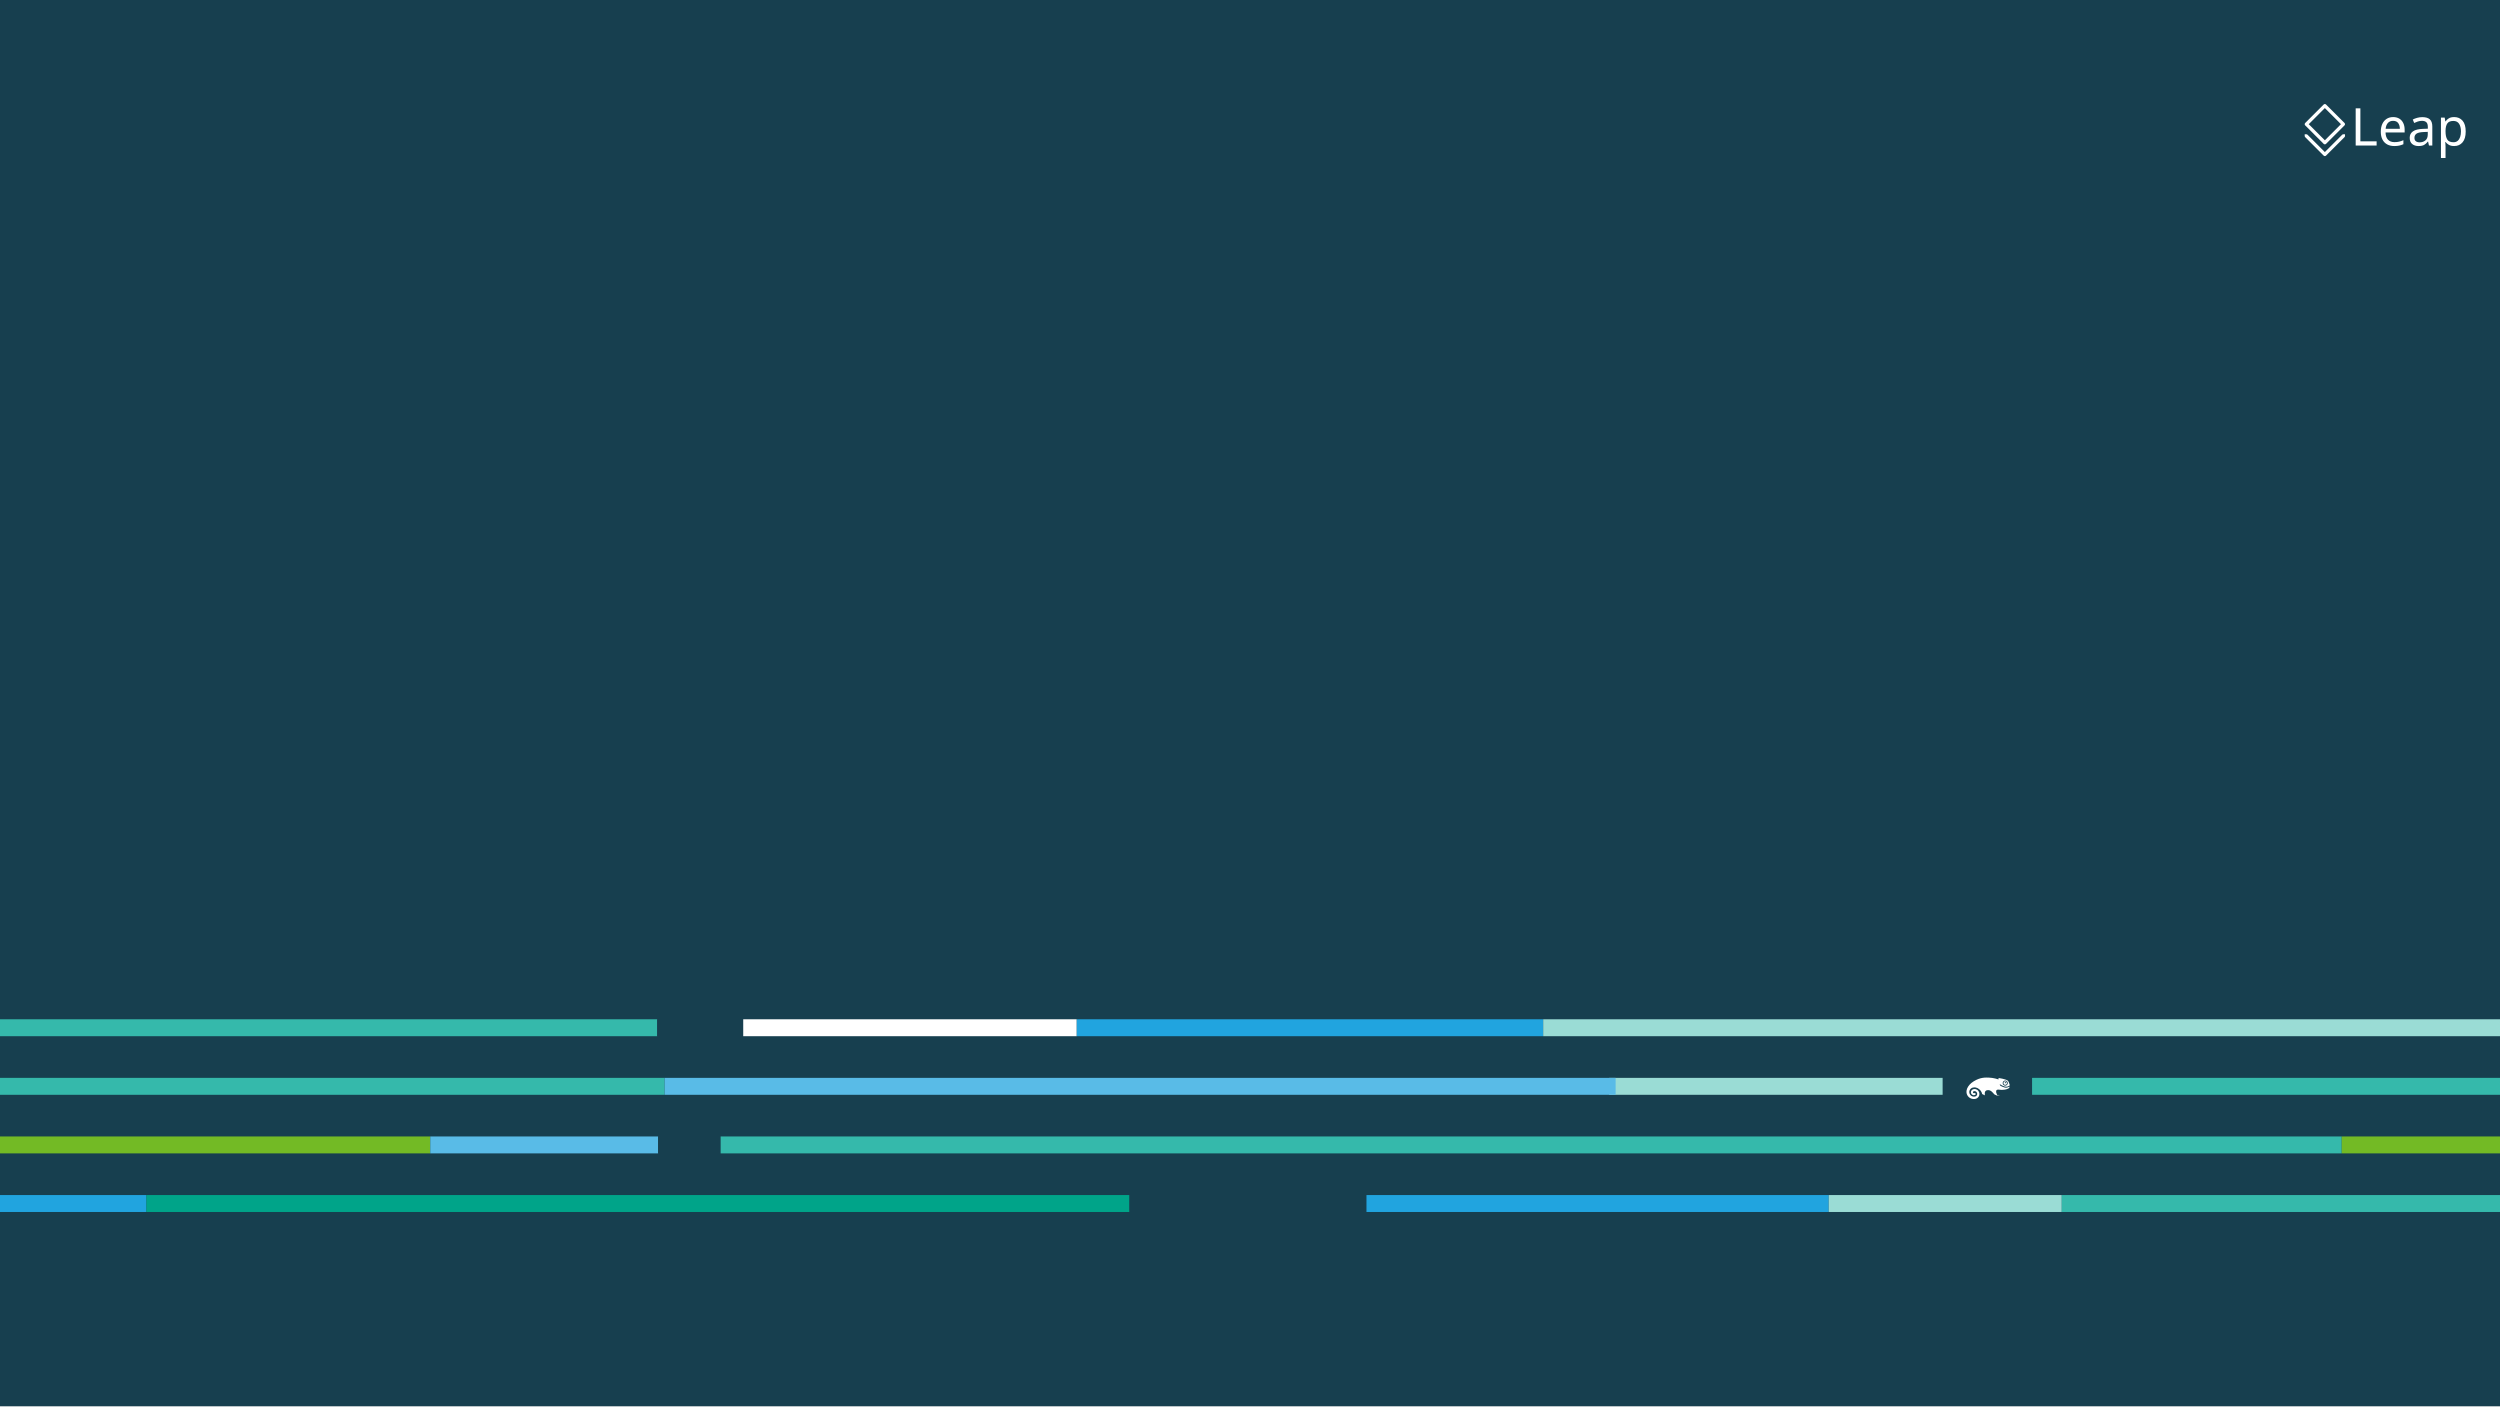
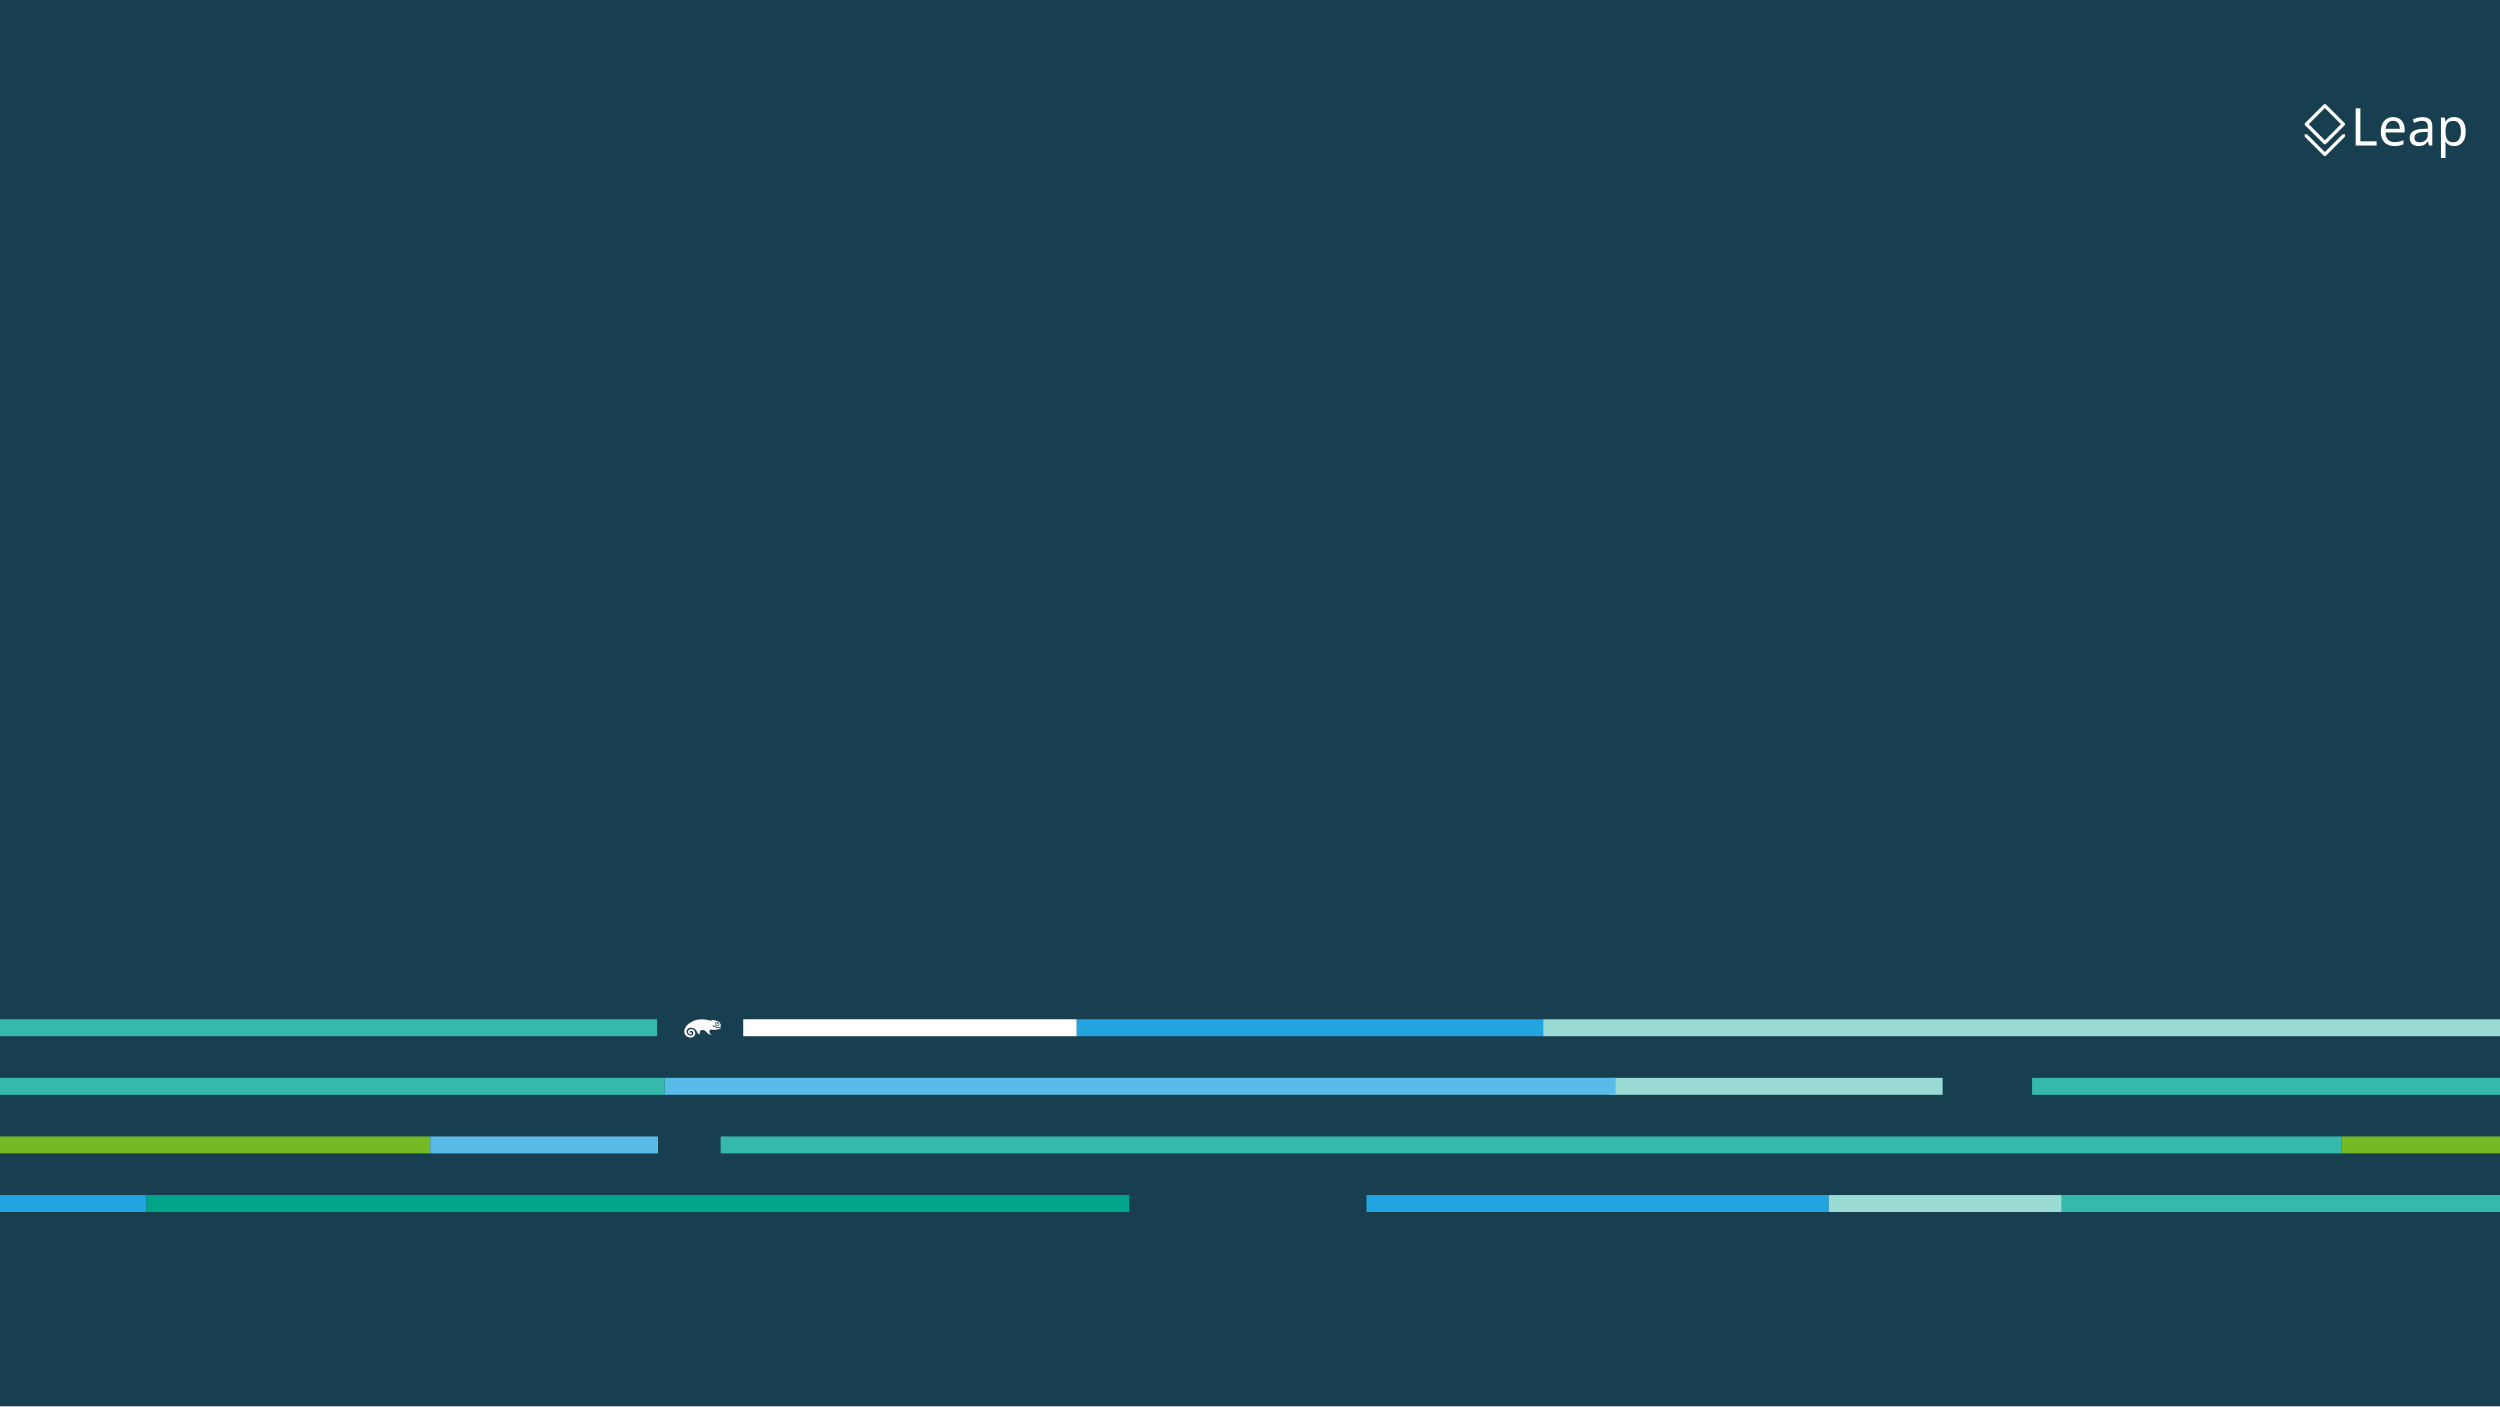
<svg xmlns="http://www.w3.org/2000/svg" width="1920px" height="1080px" viewBox="0 0 1920 1080" version="1.1" id="SVGRoot">
  <defs id="defs10" />
  <g id="layer1">
    <path id="rect25" style="fill:#173f4f;fill-opacity:1" d="M 0,0 H 1920 V 1080 H 0 Z" />
    <rect style="fill:#35b9ab;fill-opacity:1;stroke-width:0.961" id="rect859" width="504.756" height="13" x="-2.4424907e-14" y="782.803" />
    <rect style="fill:#173f4f;fill-opacity:1;stroke-width:1.293" id="rect865" width="66.032" height="13" x="504.756" y="782.803" />
    <rect style="fill:#ffffff;fill-opacity:1;stroke-width:2.268" id="rect869" width="256.126" height="13" x="570.797" y="782.803" />
    <rect style="fill:#21a4df;fill-opacity:1;stroke-width:2.072" id="rect873" width="358.176" height="13" x="826.997" y="782.803" />
    <rect style="fill:#9adcd5;fill-opacity:1;stroke-width:0.797" id="rect877" width="734.827" height="13" x="1185.173" y="782.803" />
    <rect style="fill:#35b9ab;fill-opacity:1;stroke-width:0.967" id="rect859-3" width="510.448" height="13" x="5.5511151e-15" y="827.803" />
    <rect style="fill:#173f4f;fill-opacity:1;stroke-width:1.293" id="rect865-6" width="66.032" height="13" x="1515.448" y="827.803" />
    <rect style="fill:#9adcd5;fill-opacity:1;stroke-width:2.268" id="rect869-7" width="256.126" height="13" x="1235.807" y="827.803" />
    <rect style="fill:#35b9ab;fill-opacity:1;stroke-width:2.075" id="rect873-5" width="359.367" height="13" x="1560.633" y="827.803" />
    <rect style="fill:#59bbe7;fill-opacity:1;stroke-width:0.794" id="rect877-3" width="730.359" height="13" x="510.448" y="827.803" />
    <rect style="fill:#73ba25;fill-opacity:1;stroke-width:0.765" id="rect932" width="330.448" height="13" x="-5.9952043e-15" y="872.803" />
    <rect style="fill:#59bbe7;fill-opacity:1;stroke-width:0.9" id="rect937" width="175" height="13" x="330.448" y="872.803" />
    <rect style="fill:#173f4f;fill-opacity:1;stroke-width:0.915" id="rect957" width="48" height="13" x="505.448" y="872.803" />
    <rect style="fill:#35b9ab;fill-opacity:1;stroke-width:4.24" id="rect961" width="1245" height="13" x="553.448" y="872.803" />
    <rect style="fill:#73ba25;fill-opacity:1;stroke-width:1.007" id="rect965" width="121.552" height="13" x="1798.448" y="872.803" />
    <rect style="fill:#21a4df;fill-opacity:1;stroke-width:0.91" id="rect976" width="112.507" height="13" x="-4.4408921e-16" y="917.803" />
    <rect style="fill:#00a489;fill-opacity:1;stroke-width:0.803" id="rect980" width="755" height="13" x="112.448" y="917.803" />
    <rect style="fill:#173f4f;fill-opacity:1;stroke-width:0.892" id="rect984" width="182" height="13" x="867.448" y="917.803" />
    <rect style="fill:#21a4df;fill-opacity:1;stroke-width:0.659" id="rect992" width="355" height="13" x="1049.448" y="917.803" />
    <rect style="fill:#9adcd5;fill-opacity:1;stroke-width:0.669" id="rect996" width="179" height="13" x="1404.448" y="917.803" />
    <rect style="fill:#35b9ab;fill-opacity:1;stroke-width:0.936" id="rect998" width="336.552" height="13" x="1583.448" y="917.803" />
-     <g transform="matrix(0.1109746,0,0,0.1109746,1481.943,778.4996)" fill="#73ba25" id="g64" style="fill:#ffffff">
+     <g transform="matrix(0.0941817,0,0,0.0941817,501.4856,741.2278)" fill="#73ba25" id="g64" style="fill:#ffffff">
      <path id="Geeko" d="m 523.71,467.88 c -3.311,-0.119 -6.451,1.051 -8.85,3.301 -2.399,2.25 -3.815,5.298 -3.915,8.599 -0.23,6.821 5.111,12.559 11.916,12.81 3.309,0.1 6.465,-1.07 8.878,-3.32 2.41,-2.261 3.795,-5.311 3.901,-8.599 0.23,-6.819 -5.109,-12.549 -11.93,-12.791 z m 2.021,13.512 c -3.031,0 -5.479,-1.64 -5.479,-3.65 0,-2.029 2.448,-3.66 5.479,-3.66 3.031,0 5.486,1.631 5.486,3.66 0,2.01 -2.457,3.65 -5.486,3.65 z m 28.798,14.729 c 0.089,-0.069 0.295,-0.251 0.268,-0.419 -0.685,-4.279 -7.059,-25.029 -11.884,-30.019 -1.329,-1.359 -2.394,-2.699 -4.55,-3.96 -17.454,-10.171 -58.863,-16.309 -60.803,-16.59 0,0 -0.195,-0.041 -0.33,0.091 -0.105,0.102 -0.125,0.3 -0.125,0.3 0,0 -0.16,8.58 -0.184,9.539 -4.229,-1.421 -34.972,-11.351 -63.791,-12.351 -24.44,-0.859 -60.033,-4.02 -107.2,24.98 l -1.394,0.868 c -22.19,13.841 -37.51,30.91 -45.518,50.739 -2.512,6.24 -5.889,20.32 -2.541,33.569 1.442,5.791 4.13,11.61 7.756,16.819 8.194,11.77 21.944,19.58 36.749,20.899 20.904,1.87 36.733,-7.519 42.363,-25.099 3.871,-12.13 0,-29.928 -14.839,-39.007 -12.07,-7.391 -25.049,-5.711 -32.578,-0.73 -6.531,4.33 -10.23,11.06 -10.165,18.451 0.151,13.11 11.444,20.078 19.564,20.099 2.359,0 4.728,-0.41 7.399,-1.28 0.951,-0.289 1.845,-0.649 2.831,-1.259 l 0.309,-0.181 0.195,-0.13 -0.065,0.039 c 1.85,-1.261 2.964,-3.311 2.964,-5.511 0,-0.6 -0.084,-1.208 -0.256,-1.821 -0.959,-3.32 -4.239,-5.328 -7.638,-4.709 l -0.46,0.109 -0.621,0.189 -0.901,0.31 c -1.87,0.46 -3.269,0.5 -3.569,0.51 -0.951,-0.061 -5.625,-1.461 -5.625,-6.58 v -0.07 c 0,-1.88 0.754,-3.199 1.17,-3.92 1.454,-2.28 5.435,-4.518 10.814,-4.05 7.059,0.61 12.149,4.23 15.52,11.06 3.129,6.349 2.31,14.159 -2.11,19.88 -4.39,5.668 -12.205,8.078 -22.598,6.959 -10.481,-1.159 -19.34,-7.191 -24.303,-16.579 -4.856,-9.178 -5.121,-20.059 -0.686,-28.418 10.609,-20.029 30.649,-19.82 41.637,-17.921 16.26,2.82 34.758,17.819 41.319,35.138 1.059,2.761 1.599,4.949 2.071,6.95 l 0.709,2.99 18.37,8.969 c 0.395,0.193 0.528,0.258 0.686,0.14 0.189,-0.141 0.081,-0.53 0.081,-0.53 -0.114,-0.41 -0.381,-0.789 -0.805,-5.93 -0.349,-4.562 -1.059,-17.051 5.228,-23.24 2.441,-2.419 6.161,-4.578 9.099,-5.269 12.04,-2.941 26.159,-0.912 39.507,14.539 6.91,7.98 10.279,11.619 11.97,13.249 0,0 0.385,0.363 0.589,0.531 0.223,0.183 0.369,0.338 0.695,0.519 0.558,0.31 22.954,10.621 22.954,10.621 0,0 0.265,0.132 0.461,-0.11 0.194,-0.24 0.01,-0.479 0.01,-0.479 -0.149,-0.17 -14.199,-18.328 -11.698,-33.279 1.97,-11.909 11.447,-10.83 24.558,-9.35 4.279,0.5 9.152,1.059 14.196,1.172 14.084,0.089 29.254,-2.511 38.604,-6.601 6.049,-2.629 9.909,-4.379 12.328,-6.579 0.87,-0.721 1.321,-1.891 1.791,-3.15 l 0.33,-0.831 c 0.391,-1.021 0.966,-3.171 1.219,-4.35 0.102,-0.519 0.221,-1.027 -0.209,-1.359 -0.393,-0.303 -1.294,0.24 -1.294,0.24 -4.106,2.471 -14.369,7.151 -23.965,7.35 -11.914,0.24 -36.054,-12.061 -38.555,-13.36 -1.674,-3.986 -3.346,-7.972 -5.044,-11.948 17.27,11.379 31.594,17.668 42.559,18.638 12.207,1.087 21.723,-5.572 25.853,-8.343 0.541,-0.359 1.08,-0.762 1.576,-1.149 z m -48.992,-16.369 c 0.175,-4.73 2.155,-9.12 5.614,-12.34 3.46,-3.231 7.975,-4.9 12.708,-4.749 9.76,0.349 17.43,8.589 17.095,18.338 -0.184,4.73 -2.164,9.12 -5.614,12.33 -3.46,3.25 -7.964,4.92 -12.719,4.76 -9.75,-0.36 -17.411,-8.58 -17.084,-18.338 z" clip-rule="evenodd" fill-rule="evenodd" style="fill:#ffffff" />
      <g transform="matrix(1.7539,0,0,1.7539,-692,-166.47)" id="g62" style="fill:#ffffff">
        <path d="m 667.46,415.23 c 1.218,0 2.188,0.99 2.188,2.229 0,1.257 -0.971,2.237 -2.198,2.237 -1.218,0 -2.208,-0.98 -2.208,-2.237 0,-1.238 0.99,-2.229 2.208,-2.229 z m -0.01,0.346 c -0.98,0 -1.782,0.842 -1.782,1.882 0,1.06 0.802,1.891 1.792,1.891 0.99,0.011 1.782,-0.831 1.782,-1.881 0,-1.05 -0.792,-1.892 -1.782,-1.892 z m -0.416,3.179 h -0.396 v -2.485 c 0.208,-0.03 0.406,-0.06 0.703,-0.06 0.377,0 0.624,0.079 0.772,0.188 0.149,0.108 0.229,0.276 0.229,0.515 0,0.326 -0.218,0.524 -0.485,0.604 v 0.021 c 0.218,0.039 0.366,0.237 0.416,0.604 0.06,0.387 0.118,0.535 0.158,0.614 h -0.416 c -0.06,-0.079 -0.119,-0.307 -0.168,-0.634 -0.06,-0.316 -0.218,-0.436 -0.535,-0.436 h -0.277 v 1.069 z m 0,-1.377 h 0.287 c 0.327,0 0.604,-0.118 0.604,-0.426 0,-0.218 -0.158,-0.436 -0.604,-0.436 -0.129,0 -0.218,0.01 -0.287,0.021 z" fill="#73ba25" id="path60" style="fill:#ffffff" />
      </g>
    </g>
    <path d="m 1785.425,79.897 a 1.291,1.291 0 0 0 -0.852,0.373 l -14.195,14.195 a 1.291,1.291 0 0 0 0,1.825 l 14.195,14.195 a 1.291,1.291 0 0 0 1.825,0 l 14.195,-14.195 a 1.291,1.291 0 0 0 0,-1.825 l -14.195,-14.195 a 1.291,1.291 0 0 0 -0.973,-0.373 z m 0.061,3.11 12.37,12.37 -12.37,12.37 -12.37,-12.37 z M 1770,103.12 v 1.29 a 1.29,1.29 0 0 0 0.378,0.912 l 14.195,14.195 a 1.291,1.291 0 0 0 1.825,0 l 14.195,-14.195 a 1.29,1.29 0 0 0 0.378,-0.912 1.29,1.29 0 0 0 0,-0.06 v -1.23 h -1.29 a 1.29,1.29 0 0 0 -0.912,0.378 l -13.283,13.283 -13.283,-13.283 a 1.29,1.29 0 0 0 -0.912,-0.373 v -0.005 z" color="#000000" color-rendering="auto" dominant-baseline="auto" fill="#fbc75d" image-rendering="auto" shape-rendering="auto" solid-color="#000000" stop-color="#000000" style="font-variant-ligatures:normal;font-variant-position:normal;font-variant-caps:normal;font-variant-numeric:normal;font-variant-alternates:normal;font-variant-east-asian:normal;font-feature-settings:normal;font-variation-settings:normal;text-indent:0;text-decoration:none;text-decoration-line:none;text-decoration-style:solid;text-decoration-color:#000000;text-transform:none;text-orientation:mixed;white-space:normal;shape-padding:0;shape-margin:0;inline-size:0;isolation:auto;mix-blend-mode:normal;fill:#ffffff;stroke-width:0.172" id="path64" />
    <text xml:space="preserve" style="font-style:normal;font-weight:normal;font-size:40px;line-height:1.25;font-family:sans-serif;fill:#000000;fill-opacity:1;stroke:none" x="1805.291" y="111.756" id="text323">
      <tspan id="tspan321" x="1805.291" y="111.756" style="font-style:normal;font-variant:normal;font-weight:normal;font-stretch:normal;font-family:'Source Sans Pro';-inkscape-font-specification:'Source Sans Pro';fill:#ffffff">Leap</tspan>
    </text>
  </g>
</svg>
